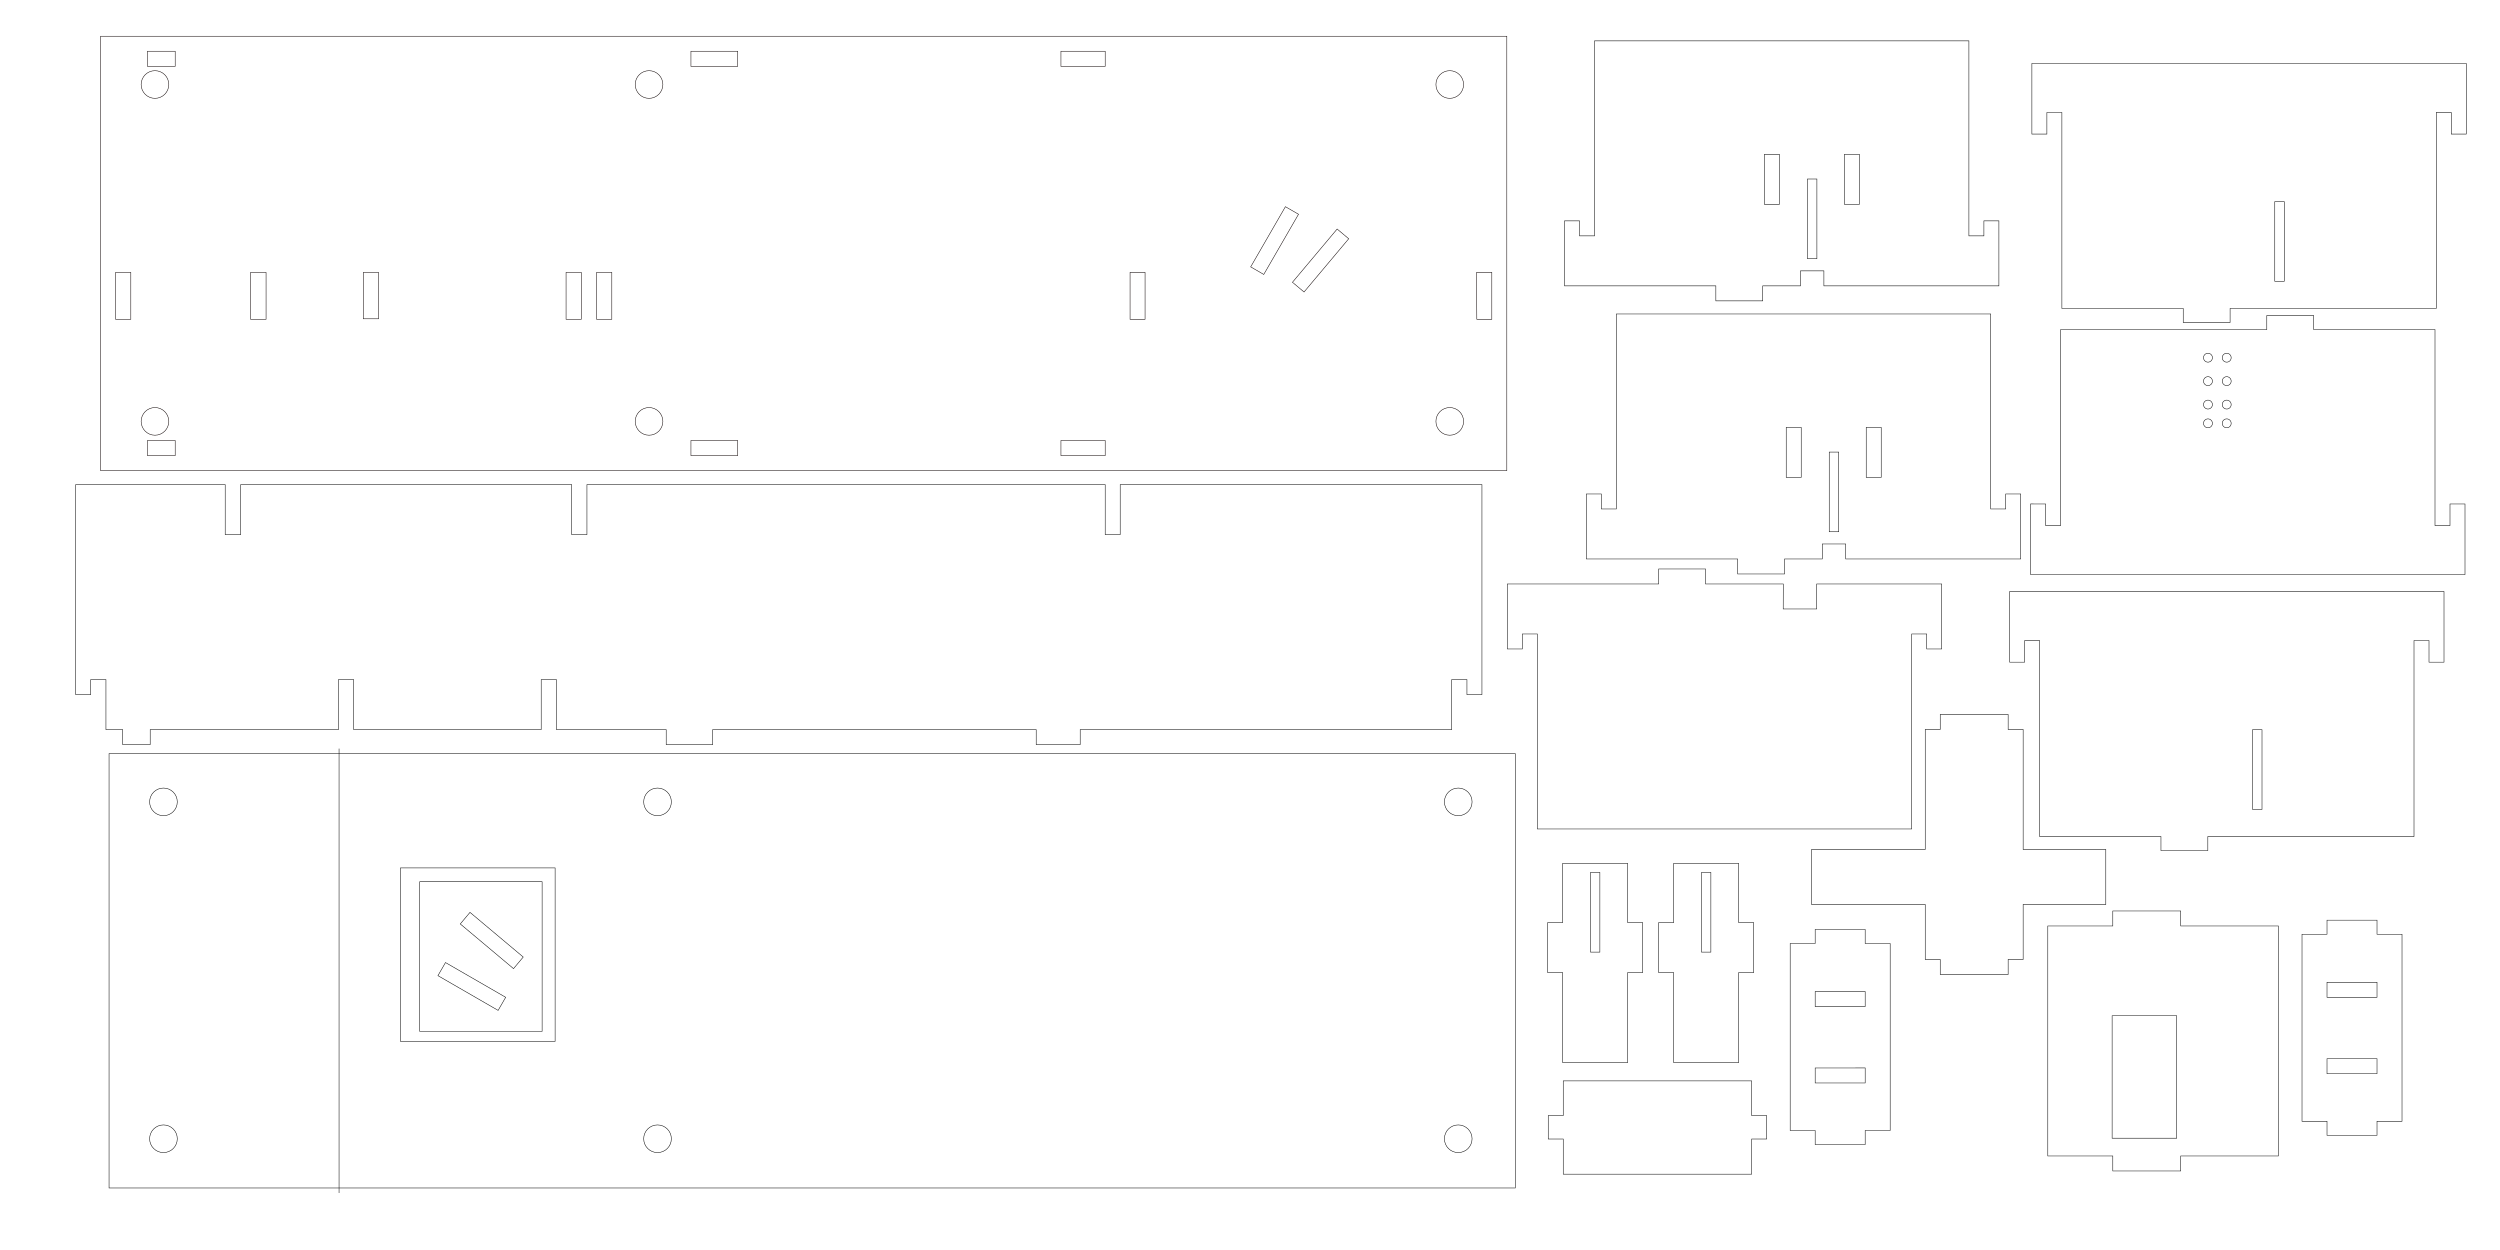
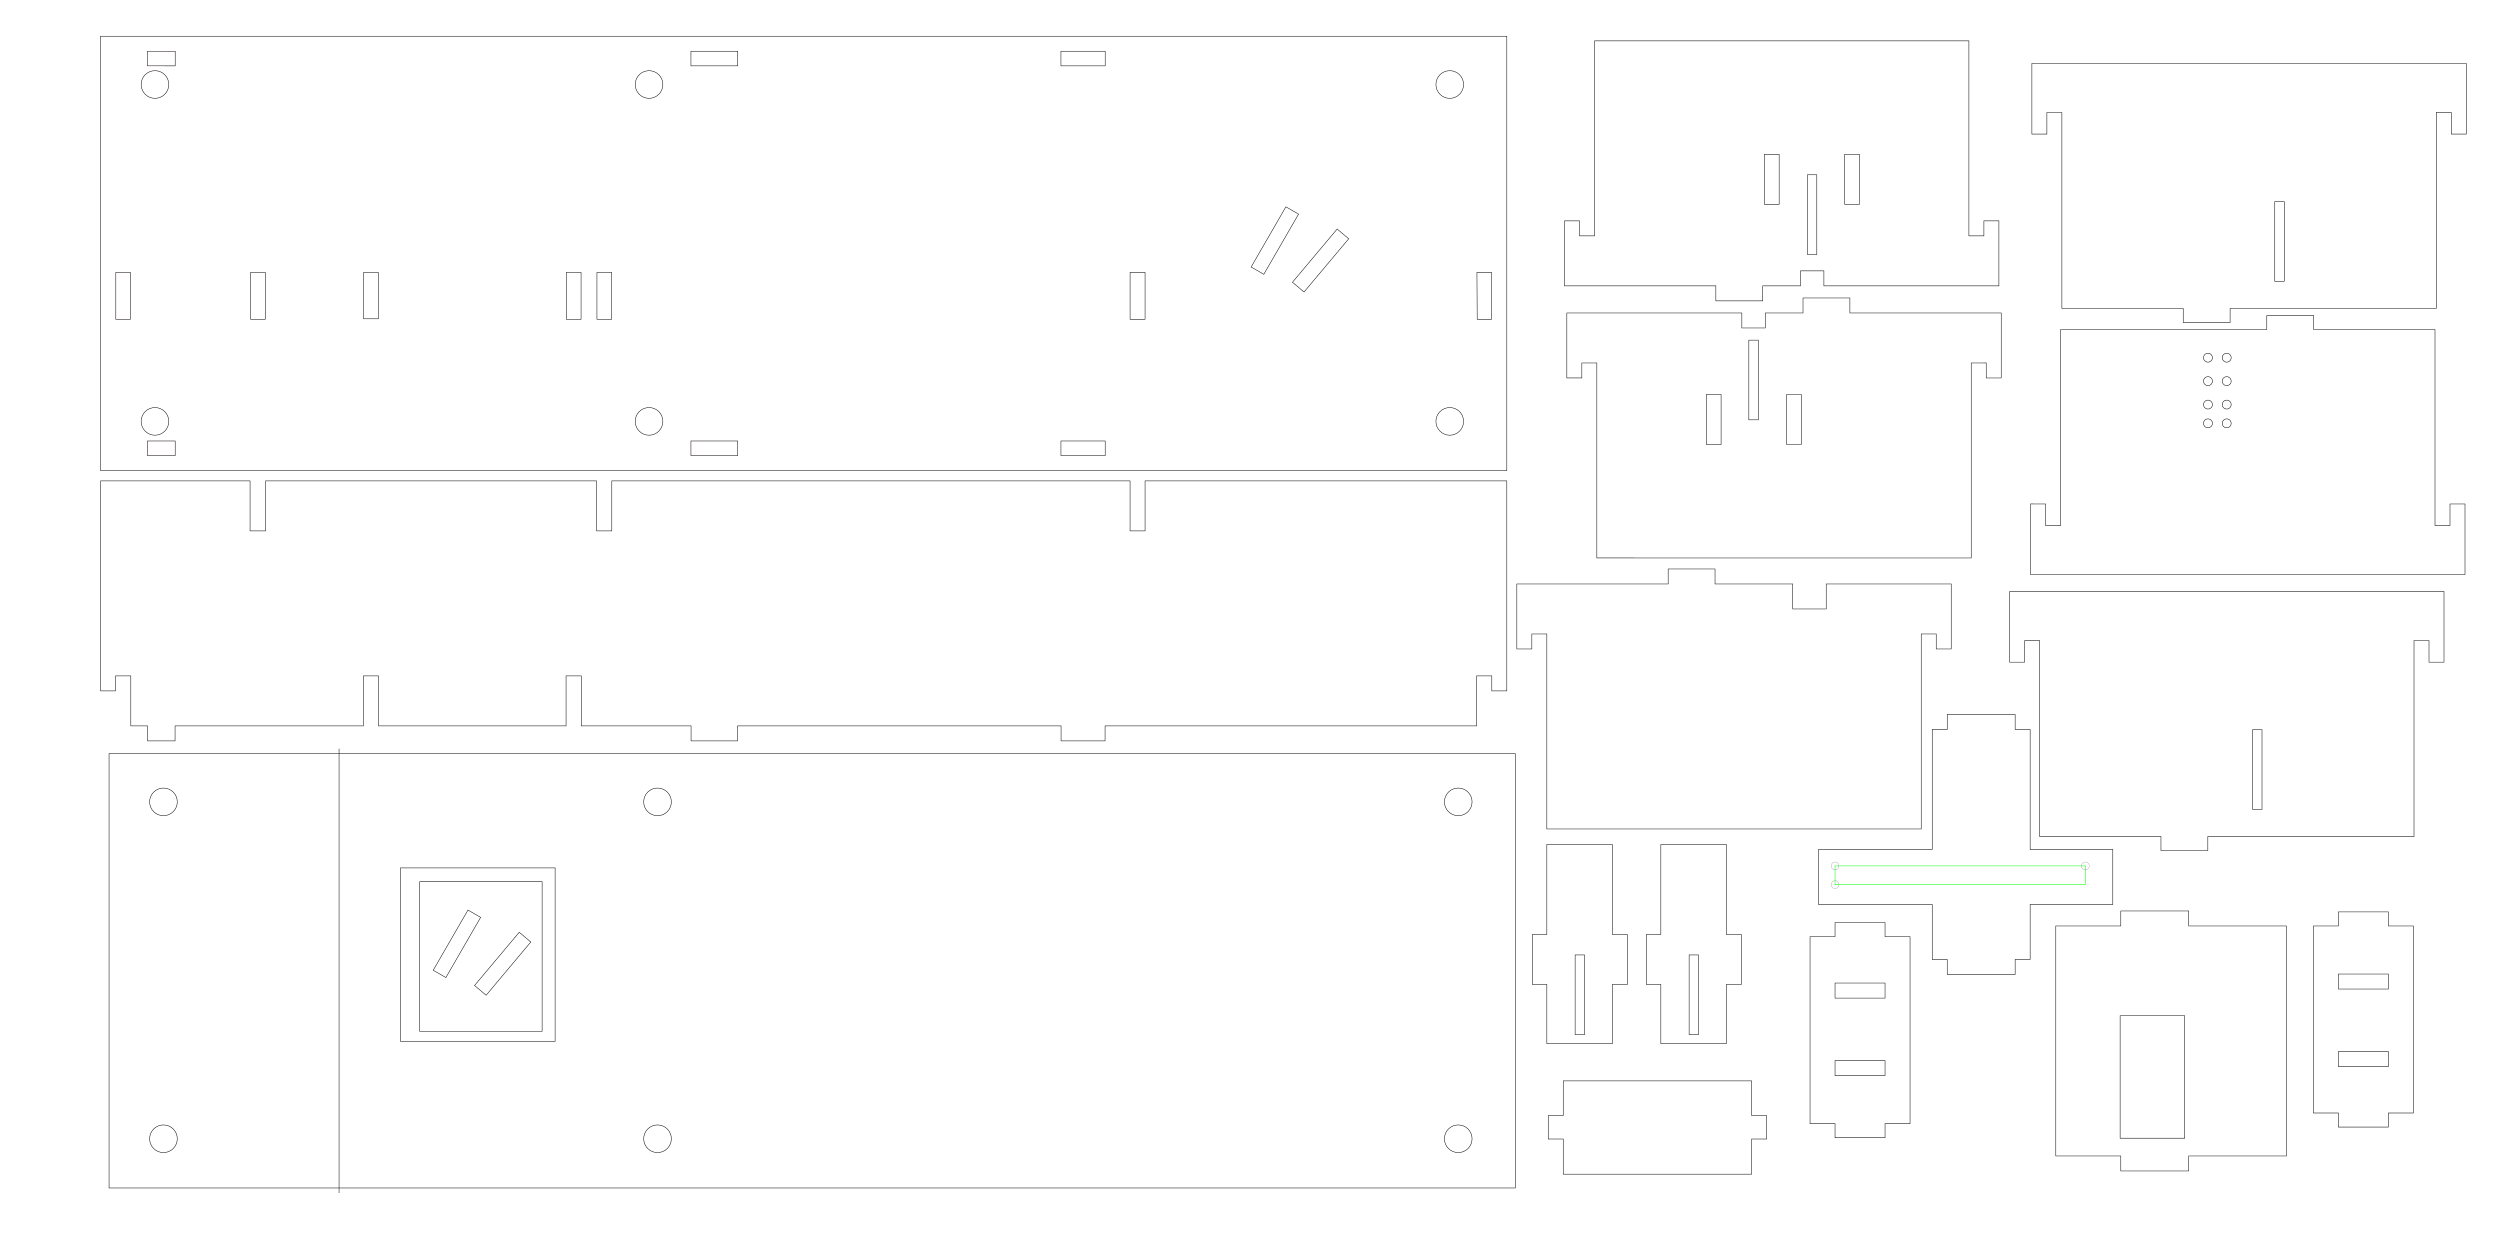
<svg xmlns="http://www.w3.org/2000/svg" width="500mm" height="250mm" viewBox="0 0 500 250" version="1.1" id="svg8">
  <defs id="defs2" />
  <g id="layer1" transform="translate(0,-47)">
-     <path id="polygon14-2-7-8-2" d="m 296.388,143.921 -5e-5,42 h -3 V 182.921 h -3.05 v 10 h -74.3 l 9e-5,3 h -8.8 l -1.1e-4,-3 -64.7,10e-6 1e-5,3 h -9.3 l 3e-5,-3 -21.95,-2.6e-4 -2e-5,-10 h -3.05 l 2e-5,10 h -37.5 v -10 H 67.688 v 10 l -37.65,2.1e-4 v 3 h -5.5 v -3 l -3.35,3e-5 -10e-6,-10 h -3.05 l 1e-5,3 -3,2e-5 v -42 l 29.9,-3e-5 V 153.921 h 3.1 v -10 h 66.2 l -3e-5,10 3.05,6e-5 V 143.921 h 103.65 l 2e-5,10 h 3 V 143.921 Z" style="fill:none;stroke:#000000;stroke-width:0.1;stroke-miterlimit:4;stroke-dasharray:none;stroke-opacity:1" />
+     <path id="polygon14-2-7-8-2" d="m 301.363,143.18 -5e-5,42 h -3 V 182.18 h -3.05 v 10 h -74.3 l 9e-5,3 h -8.8 l -1.1e-4,-3 -64.7,1e-5 1e-5,3 h -9.3 l 3e-5,-3 -21.95,-2.6e-4 -2e-5,-10 h -3.05 l 2e-5,10 H 75.713 v -10 h -3.05 v 10 l -37.65,2.1e-4 V 195.18 h -5.5 v -3 l -3.35,3e-5 -10e-6,-10 h -3.05 l 10e-6,3 -3,2e-5 v -42 l 29.9,-3e-5 V 153.18 h 3.1 v -10 h 66.2 l -3e-5,10 3.05,6e-5 V 143.18 h 103.65 l 2e-5,10 h 3 V 143.18 Z" style="fill:none;stroke:#000000;stroke-width:0.1;stroke-miterlimit:4;stroke-dasharray:none;stroke-opacity:1" />
    <g id="g429-3" transform="translate(21.91101,-12.305)" style="stroke:#000000;stroke-width:0.1;stroke-miterlimit:4;stroke-dasharray:none;stroke-opacity:1">
      <g id="g88-6" transform="rotate(-30,241.3079,252.9005)" style="stroke:#000000;stroke-width:0.1;stroke-miterlimit:4;stroke-dasharray:none;stroke-opacity:1" />
      <path id="path3078-2-3-6" d="M 45.9,209.025 V 297.9 m -46,-1 5e-6,-86.875 H 281.15 V 296.9 Z" style="fill:none;stroke:#000000;stroke-width:0.1;stroke-miterlimit:4;stroke-dasharray:none;stroke-opacity:1" />
      <circle id="path3437-9-9-0" style="fill:none;stroke:#000000;stroke-width:0.1;stroke-linecap:square;stroke-linejoin:miter;stroke-miterlimit:4;stroke-dasharray:none;stroke-dashoffset:0;stroke-opacity:1" cx="10.781" cy="219.681" r="2.766" />
      <circle r="2.766" id="path3437-2-3-2-6" style="fill:none;stroke:#000000;stroke-width:0.1;stroke-linecap:square;stroke-linejoin:miter;stroke-miterlimit:4;stroke-dasharray:none;stroke-dashoffset:0;stroke-opacity:1" cx="10.781" cy="287.057" />
      <circle id="path3437-1-4-0-2" style="fill:none;stroke:#000000;stroke-width:0.1;stroke-linecap:square;stroke-linejoin:miter;stroke-miterlimit:4;stroke-dasharray:none;stroke-dashoffset:0;stroke-opacity:1" cx="109.594" cy="219.681" r="2.766" />
      <circle r="2.766" id="path3437-5-7-2-6" style="fill:none;stroke:#000000;stroke-width:0.1;stroke-linecap:square;stroke-linejoin:miter;stroke-miterlimit:4;stroke-dasharray:none;stroke-dashoffset:0;stroke-opacity:1" cx="109.594" cy="287.057" />
      <circle id="path3437-1-4-7-2-1" style="fill:none;stroke:#000000;stroke-width:0.1;stroke-linecap:square;stroke-linejoin:miter;stroke-miterlimit:4;stroke-dasharray:none;stroke-dashoffset:0;stroke-opacity:1" cx="269.738" cy="219.681" r="2.766" />
      <circle r="2.766" id="path3437-5-7-5-8-8" style="fill:none;stroke:#000000;stroke-width:0.1;stroke-linecap:square;stroke-linejoin:miter;stroke-miterlimit:4;stroke-dasharray:none;stroke-dashoffset:0;stroke-opacity:1" cx="269.738" cy="287.057" />
      <path id="path3902-0-4-0-8-6-2-9" style="fill:none;stroke:#000000;stroke-width:0.1;stroke-miterlimit:4;stroke-dasharray:none;stroke-opacity:1" d="M 89.112,232.888 H 58.175 v 34.688 h 30.937 z" />
    </g>
    <g id="g775" transform="rotate(-180,417.9974,151.6585)" style="stroke:#000000;stroke-width:0.1;stroke-miterlimit:4;stroke-dasharray:none;stroke-opacity:1">
      <g id="g3562-7" transform="matrix(0.2645833,0,0,0.2645833,264.1978,-31.73929)" style="stroke:#000000;stroke-width:0.378;stroke-miterlimit:4;stroke-dasharray:none;stroke-opacity:1">
        <g id="g3376-4" style="stroke:#000000;stroke-width:0.378;stroke-miterlimit:4;stroke-dasharray:none;stroke-opacity:1">
          <path id="rect3071-5-3-6-5" d="m 320.493,839.585 h 91.713 l -10e-4,10.63 h 35.434 v -10.63 h 155.846 l 6.9e-4,-148.113 h 11.339 l -9.9e-4,16.305 11.339,5.8e-4 v -53.387 l -328.346,-0.005 v 53.389 h 11.339 l 1e-4,-16.302 11.338,-10e-4 z" style="fill:none;stroke:#000000;stroke-width:0.378;stroke-linecap:square;stroke-linejoin:miter;stroke-miterlimit:4;stroke-dasharray:none;stroke-opacity:1" />
        </g>
        <g id="g3482-2" transform="translate(44.29134,88.40551)" style="stroke:#000000;stroke-width:0.378;stroke-miterlimit:4;stroke-dasharray:none;stroke-opacity:1">
          <ellipse id="path3437-1-4-3-5" style="fill:none;stroke:#000000;stroke-width:0.378;stroke-linecap:square;stroke-linejoin:miter;stroke-miterlimit:4;stroke-dasharray:none;stroke-dashoffset:0;stroke-opacity:1" cx="433.643" cy="694.487" rx="3.366" ry="3.366" />
          <ellipse id="path3437-1-4-3-6-4" style="fill:none;stroke:#000000;stroke-width:0.378;stroke-linecap:square;stroke-linejoin:miter;stroke-miterlimit:4;stroke-dasharray:none;stroke-dashoffset:0;stroke-opacity:1" cx="447.816" cy="694.487" rx="3.366" ry="3.366" />
        </g>
        <g id="g3482-6-7" transform="translate(44.29134,106.1221)" style="stroke:#000000;stroke-width:0.378;stroke-miterlimit:4;stroke-dasharray:none;stroke-opacity:1">
          <ellipse id="path3437-1-4-3-1-4" style="fill:none;stroke:#000000;stroke-width:0.378;stroke-linecap:square;stroke-linejoin:miter;stroke-miterlimit:4;stroke-dasharray:none;stroke-dashoffset:0;stroke-opacity:1" cx="433.643" cy="694.487" rx="3.366" ry="3.366" />
          <ellipse id="path3437-1-4-3-6-5-4" style="fill:none;stroke:#000000;stroke-width:0.378;stroke-linecap:square;stroke-linejoin:miter;stroke-miterlimit:4;stroke-dasharray:none;stroke-dashoffset:0;stroke-opacity:1" cx="447.816" cy="694.487" rx="3.366" ry="3.366" />
        </g>
        <g id="g3482-5-3" transform="translate(44.29134,123.8386)" style="stroke:#000000;stroke-width:0.378;stroke-miterlimit:4;stroke-dasharray:none;stroke-opacity:1">
          <ellipse id="path3437-1-4-3-4-0" style="fill:none;stroke:#000000;stroke-width:0.378;stroke-linecap:square;stroke-linejoin:miter;stroke-miterlimit:4;stroke-dasharray:none;stroke-dashoffset:0;stroke-opacity:1" cx="433.643" cy="694.487" rx="3.366" ry="3.366" />
          <ellipse id="path3437-1-4-3-6-7-7" style="fill:none;stroke:#000000;stroke-width:0.378;stroke-linecap:square;stroke-linejoin:miter;stroke-miterlimit:4;stroke-dasharray:none;stroke-dashoffset:0;stroke-opacity:1" cx="447.816" cy="694.487" rx="3.366" ry="3.366" />
        </g>
        <g id="g3482-65-8" transform="translate(44.29134,74.23228)" style="stroke:#000000;stroke-width:0.378;stroke-miterlimit:4;stroke-dasharray:none;stroke-opacity:1">
          <ellipse id="path3437-1-4-3-69-6" style="fill:none;stroke:#000000;stroke-width:0.378;stroke-linecap:square;stroke-linejoin:miter;stroke-miterlimit:4;stroke-dasharray:none;stroke-dashoffset:0;stroke-opacity:1" cx="433.643" cy="694.487" rx="3.366" ry="3.366" />
          <ellipse id="path3437-1-4-3-6-3-8" style="fill:none;stroke:#000000;stroke-width:0.378;stroke-linecap:square;stroke-linejoin:miter;stroke-miterlimit:4;stroke-dasharray:none;stroke-dashoffset:0;stroke-opacity:1" cx="447.816" cy="694.487" rx="3.366" ry="3.366" />
        </g>
      </g>
    </g>
-     <g transform="matrix(0.2645833,0,0,-0.2645833,232.6703,385.7443)" id="g3376-1-3-7-3" style="stroke:#000000;stroke-width:0.378;stroke-miterlimit:4;stroke-dasharray:none;stroke-opacity:1">
+     <g transform="matrix(0.2645833,0,0,-0.2645833,234.5703,385.7443)" id="g3376-1-3-7-3" style="stroke:#000000;stroke-width:0.378;stroke-miterlimit:4;stroke-dasharray:none;stroke-opacity:1">
      <path id="rect3071-5-3-6-2-6-0-6" d="m 282.7,653.678 -1e-4,147.403 -11.338,0.002 -10e-5,-11.341 H 260.023 V 838.877 h 114.387 l -10e-4,11.339 h 35.434 V 838.877 h 58.757 l -0.057,-18.896 h 25.333 V 838.877 h 94.492 l 0.002,-49.132 -11.339,-5.8e-4 9.9e-4,11.338 H 565.692 V 653.682 Z" style="fill:none;stroke:#000000;stroke-width:0.378;stroke-linecap:square;stroke-linejoin:miter;stroke-miterlimit:4;stroke-dasharray:none;stroke-opacity:1" />
    </g>
    <g id="g993" transform="matrix(-1,0,0,1,790.0721,1.599992)">
      <g style="stroke:#000000;stroke-width:0.1;stroke-miterlimit:4;stroke-dasharray:none;stroke-opacity:1" id="g942-0" transform="rotate(-90,400.4499,220.5069)">
        <g transform="matrix(0,0.2645833,-0.2645833,0,605.8053,122.7459)" id="g3376-1-3-3-5-9" style="stroke:#000000;stroke-width:0.378;stroke-miterlimit:4;stroke-dasharray:none;stroke-opacity:1">
-           <path id="rect3071-5-3-6-2-6-6-6-3" d="m 250.289,756.437 -1e-5,41.575 62.483,-4e-5 v 41.575 h 11.338 l -4.6e-4,11.339 h 51.342 l 2.3e-4,-11.339 h 11.338 v -41.575 l 85.924,1.3e-4 3.2e-4,-41.575 -85.924,1.8e-4 v -90.709 h -11.338 v -11.338 l -51.341,-5.7e-4 v 11.339 h -11.339 v 90.709 z" style="fill:none;stroke:#000000;stroke-width:0.378;stroke-linecap:square;stroke-linejoin:miter;stroke-miterlimit:4;stroke-dasharray:none;stroke-opacity:1" />
+           <path id="rect3071-5-3-6-2-6-6-6-3" d="m 244.998,756.437 -3.3e-4,41.575 62.483,-4e-5 v 41.575 h 11.338 l -4.6e-4,11.339 h 51.342 l 2.3e-4,-11.339 h 11.338 v -41.575 l 85.924,1.3e-4 3.2e-4,-41.575 -85.924,1.8e-4 V 665.728 H 370.16 v -11.338 l -51.341,-5.7e-4 v 11.339 h -11.339 v 90.709 z" style="fill:none;stroke:#000000;stroke-width:0.378;stroke-linecap:square;stroke-linejoin:miter;stroke-miterlimit:4;stroke-dasharray:none;stroke-opacity:1" />
        </g>
      </g>
    </g>
    <g id="g972" transform="translate(-8.285355,-40.62497)" style="stroke:#000000;stroke-width:0.1;stroke-miterlimit:4;stroke-dasharray:none;stroke-opacity:1">
      <path style="fill:none;stroke:#000000;stroke-width:0.1;stroke-linecap:square;stroke-linejoin:miter;stroke-miterlimit:4;stroke-dasharray:none;stroke-opacity:1" d="m 420.663,149.309 h 24.266 l -2.6e-4,2.812 h 9.375 v -2.812 h 41.234 l 1.9e-4,-39.188 h 3 l -2.6e-4,4.314 3,1.5e-4 v -14.125 l -86.875,-0.001 v 14.126 h 3 l 2e-5,-4.313 3,-2.6e-4 z" id="rect3071-5-3-6-5-7" />
      <path style="fill:none;stroke:#000000;stroke-width:0.1;stroke-linecap:square;stroke-linejoin:miter;stroke-miterlimit:4;stroke-dasharray:none;stroke-opacity:1" d="m 463.241,127.946 h 1.897 v 15.938 h -1.897 z" id="rect3863-62-5-2-9-7-93-2-5-5" />
    </g>
    <g transform="matrix(0.2645833,0,0,0.2645833,244.1079,-117.777)" id="g3376-1-3-7-6-1" style="fill:none;stroke:#000000;stroke-width:0.378;stroke-miterlimit:4;stroke-dasharray:none;stroke-opacity:1">
      <path id="rect3071-5-3-6-2-6-0-3-5" d="m 282.7,653.678 -1e-4,147.403 -11.338,0.002 -10e-5,-11.341 H 260.023 V 838.877 h 114.387 l -10e-4,11.339 h 35.434 V 838.877 h 28.521 v -11.339 h 17.718 V 838.877 H 588.367 l 0.002,-49.132 -11.339,-5.8e-4 9.9e-4,11.338 H 565.692 V 653.682 Z" style="fill:none;stroke:#000000;stroke-width:0.378;stroke-linecap:square;stroke-linejoin:miter;stroke-miterlimit:4;stroke-dasharray:none;stroke-opacity:1" />
-       <path id="rect3863-62-5-2-9-7-93-2-5" d="m 443.623,758.089 h 7.169 v 60.236 h -7.169 z" style="fill:none;stroke:#000000;stroke-width:0.378;stroke-linecap:square;stroke-linejoin:miter;stroke-miterlimit:4;stroke-dasharray:none;stroke-opacity:1" />
-       <path style="fill:none;stroke:#000000;stroke-width:0.378;stroke-linecap:square;stroke-linejoin:miter;stroke-miterlimit:4;stroke-dasharray:none;stroke-opacity:1" d="m 411.106,739.432 h 11.339 v 37.795 l -11.339,0.002 z" id="rect3863-6-9-6-9-31-5-6-0-4" />
-       <path style="fill:none;stroke:#000000;stroke-width:0.378;stroke-linecap:square;stroke-linejoin:miter;stroke-miterlimit:4;stroke-dasharray:none;stroke-opacity:1" d="m 471.579,739.431 h 11.339 v 37.797 h -11.339 z" id="rect3863-6-7-1-2-1-9-3-0-6-7" />
+       <path style="fill:none;stroke:#000000;stroke-width:0.378;stroke-linecap:square;stroke-linejoin:miter;stroke-miterlimit:4;stroke-dasharray:none;stroke-opacity:1" d="m 411.106,739.432 h 11.15 v 37.795 l -11.15,0.002 z" id="rect3863-6-9-6-9-31-5-6-0-4" />
+       <path style="fill:none;stroke:#000000;stroke-width:0.378;stroke-linecap:square;stroke-linejoin:miter;stroke-miterlimit:4;stroke-dasharray:none;stroke-opacity:1" d="m 471.769,739.431 h 11.149 v 37.797 H 471.769 Z" id="rect3863-6-7-1-2-1-9-3-0-6-7" />
    </g>
    <g id="g3973-6-4" transform="matrix(0.2645833,0,0,0.2645833,197.1763,-29.55581)" style="fill:none;fill-opacity:1;stroke:#000000;stroke-width:0.378;stroke-miterlimit:4;stroke-dasharray:none;stroke-opacity:1">
      <path style="fill:none;fill-opacity:1;stroke:#000000;stroke-width:0.378;stroke-linecap:square;stroke-linejoin:miter;stroke-miterlimit:4;stroke-dasharray:none;stroke-opacity:1" d="m 436.424,1132.615 1e-5,-26.221 H 578.865 l -10e-4,26.221 h 11.339 v 17.716 h -11.337 v 26.575 H 436.424 l 6.2e-4,-26.574 h -11.339 v -17.718 z" id="rect3863-6-7-3-2-9" />
    </g>
-     <g id="g3973-6-8-6" transform="matrix(0,0.2645833,0.2645833,0,137.1946,151.3247)" style="fill:none;fill-opacity:1;stroke:#000000;stroke-width:0.378;stroke-miterlimit:4;stroke-dasharray:none;stroke-opacity:1">
+     <g id="g3973-6-8-6" transform="matrix(0,-0.2645833,-0.2645833,0,602.8487,356.1033)" style="fill:none;fill-opacity:1;stroke:#000000;stroke-width:0.378;stroke-miterlimit:4;stroke-dasharray:none;stroke-opacity:1">
      <path style="fill:none;fill-opacity:1;stroke:#000000;stroke-width:0.378;stroke-linecap:square;stroke-linejoin:miter;stroke-miterlimit:4;stroke-dasharray:none;stroke-opacity:1" d="m 318.886,891.365 10e-6,18.898 141.378,-10e-6 v -18.898 h 10.63 V 853.569 H 460.264 V 834.672 H 318.886 V 853.569 H 308.256 v 37.795 z" id="rect3863-6-7-3-2-4-9" />
      <path style="fill:none;fill-opacity:1;stroke:#000000;stroke-width:0.378;stroke-linecap:square;stroke-linejoin:miter;stroke-miterlimit:4;stroke-dasharray:none;stroke-opacity:1" d="m 355.218,891.365 h 11.339 V 853.568 l -11.339,0.002 z" id="rect3863-6-7-6-6-3-3" />
-       <path style="fill:none;fill-opacity:1;stroke:#000000;stroke-width:0.378;stroke-linecap:square;stroke-linejoin:miter;stroke-miterlimit:4;stroke-dasharray:none;stroke-opacity:1" d="M 412.972,891.365 H 424.312 V 853.568 h -11.339 z" id="rect3863-6-7-0-1-1-7" />
+       <path style="fill:none;fill-opacity:1;stroke:#000000;stroke-width:0.378;stroke-linecap:square;stroke-linejoin:miter;stroke-miterlimit:4;stroke-dasharray:none;stroke-opacity:1" d="m 413.799,891.365 h 11.396 V 853.568 H 413.799 Z" id="rect3863-6-7-0-1-1-7" />
    </g>
-     <g transform="matrix(-0.2645833,0,0,-0.2645833,383.6399,433.3121)" id="g3310-3-4" style="fill:none;fill-opacity:1;stroke:#000000;stroke-width:0.378;stroke-miterlimit:4;stroke-dasharray:none;stroke-opacity:1">
-       <path id="rect3863-6-7-3-0-6-7-5" d="m 31.829,-7.682 5e-6,-68.031 49.134,1e-5 1e-5,68.031 H 92.301 V 30.114 H 80.963 V 74.873 H 31.829 V 30.114 H 20.49 V -7.682 Z" style="fill:none;fill-opacity:1;stroke:#000000;stroke-width:0.378;stroke-linecap:square;stroke-linejoin:miter;stroke-miterlimit:4;stroke-dasharray:none;stroke-opacity:1" transform="translate(187.7953,732.5833)" />
-       <path id="rect3863-62-5-2-5-2" d="m 240.627,740.372 h 7.087 v 60.236 h -7.087 z" style="fill:none;fill-opacity:1;stroke:#000000;stroke-width:0.378;stroke-linecap:square;stroke-linejoin:miter;stroke-miterlimit:4;stroke-dasharray:none;stroke-opacity:1" />
-     </g>
-     <g transform="matrix(-0.2645833,0,0,-0.2645833,405.8403,433.3121)" id="g3310-3-4-3" style="fill:none;fill-opacity:1;stroke:#000000;stroke-width:0.378;stroke-miterlimit:4;stroke-dasharray:none;stroke-opacity:1">
-       <path id="rect3863-6-7-3-0-6-7-5-6" d="m 31.829,-7.682 5e-6,-68.031 49.134,1e-5 1e-5,68.031 H 92.301 V 30.114 H 80.963 V 74.873 H 31.829 V 30.114 H 20.49 V -7.682 Z" style="fill:none;fill-opacity:1;stroke:#000000;stroke-width:0.378;stroke-linecap:square;stroke-linejoin:miter;stroke-miterlimit:4;stroke-dasharray:none;stroke-opacity:1" transform="translate(187.7953,732.5833)" />
-       <path id="rect3863-62-5-2-5-2-7" d="m 240.627,740.372 h 7.087 v 60.236 h -7.087 z" style="fill:none;fill-opacity:1;stroke:#000000;stroke-width:0.378;stroke-linecap:square;stroke-linejoin:miter;stroke-miterlimit:4;stroke-dasharray:none;stroke-opacity:1" />
-     </g>
-     <g id="g3973-6-8-6-5" transform="matrix(0,0.2645833,0.2645833,0,239.5629,149.4716)" style="fill:none;fill-opacity:1;stroke:#000000;stroke-width:0.378;stroke-miterlimit:4;stroke-dasharray:none;stroke-opacity:1">
-       <path style="fill:none;fill-opacity:1;stroke:#000000;stroke-width:0.378;stroke-linecap:square;stroke-linejoin:miter;stroke-miterlimit:4;stroke-dasharray:none;stroke-opacity:1" d="m 318.886,891.365 10e-6,18.898 141.378,-10e-6 v -18.898 h 10.63 V 853.569 H 460.264 V 834.672 H 318.886 V 853.569 H 308.256 v 37.795 z" id="rect3863-6-7-3-2-4-9-3" />
-       <path style="fill:none;fill-opacity:1;stroke:#000000;stroke-width:0.378;stroke-linecap:square;stroke-linejoin:miter;stroke-miterlimit:4;stroke-dasharray:none;stroke-opacity:1" d="m 355.218,891.365 h 11.339 V 853.568 l -11.339,0.002 z" id="rect3863-6-7-6-6-3-3-5" />
-       <path style="fill:none;fill-opacity:1;stroke:#000000;stroke-width:0.378;stroke-linecap:square;stroke-linejoin:miter;stroke-miterlimit:4;stroke-dasharray:none;stroke-opacity:1" d="M 412.972,891.365 H 424.312 V 853.568 h -11.339 z" id="rect3863-6-7-0-1-1-7-6" />
-     </g>
-     <g transform="matrix(0.2645833,0,0,0.2645833,248.4703,-63.16187)" id="g3376-1-3-7-6-1-2" style="fill:none;stroke:#000000;stroke-width:0.378;stroke-miterlimit:4;stroke-dasharray:none;stroke-opacity:1">
-       <path id="rect3071-5-3-6-2-6-0-3-5-9" d="m 282.7,653.678 -1e-4,147.403 -11.338,0.002 -10e-5,-11.341 H 260.023 V 838.877 h 114.387 l -10e-4,11.339 h 35.434 V 838.877 h 28.521 v -11.339 h 17.718 V 838.877 H 588.367 l 0.002,-49.132 -11.339,-5.8e-4 9.9e-4,11.338 H 565.692 V 653.682 Z" style="fill:none;stroke:#000000;stroke-width:0.378;stroke-linecap:square;stroke-linejoin:miter;stroke-miterlimit:4;stroke-dasharray:none;stroke-opacity:1" />
-       <path id="rect3863-62-5-2-9-7-93-2-5-1" d="m 443.623,758.089 h 7.169 v 60.236 h -7.169 z" style="fill:none;stroke:#000000;stroke-width:0.378;stroke-linecap:square;stroke-linejoin:miter;stroke-miterlimit:4;stroke-dasharray:none;stroke-opacity:1" />
-       <path style="fill:none;stroke:#000000;stroke-width:0.378;stroke-linecap:square;stroke-linejoin:miter;stroke-miterlimit:4;stroke-dasharray:none;stroke-opacity:1" d="m 411.106,739.432 h 11.339 v 37.795 l -11.339,0.002 z" id="rect3863-6-9-6-9-31-5-6-0-4-2" />
-       <path style="fill:none;stroke:#000000;stroke-width:0.378;stroke-linecap:square;stroke-linejoin:miter;stroke-miterlimit:4;stroke-dasharray:none;stroke-opacity:1" d="m 471.579,739.431 h 11.339 v 37.797 h -11.339 z" id="rect3863-6-7-1-2-1-9-3-0-6-7-7" />
+     <g transform="matrix(0.2645833,0,0,0.2645833,297.8211,-113.9327)" id="g3310-3-4-3" style="fill:none;fill-opacity:1;stroke:#000000;stroke-width:0.378;stroke-miterlimit:4;stroke-dasharray:none;stroke-opacity:1">
+       <g id="g3893">
+         <path style="fill:none;fill-opacity:1;stroke:#000000;stroke-width:0.378;stroke-linecap:square;stroke-linejoin:miter;stroke-miterlimit:4;stroke-dasharray:none;stroke-opacity:1" d="m 240.627,740.372 h 7.087 v 60.236 h -7.087 z" id="rect3863-62-5-2-5-2-7" />
+       </g>
    </g>
    <g id="g972-9" transform="translate(-12.73716,64.99556)" style="stroke:#000000;stroke-width:0.1;stroke-miterlimit:4;stroke-dasharray:none;stroke-opacity:1">
      <path style="fill:none;stroke:#000000;stroke-width:0.1;stroke-linecap:square;stroke-linejoin:miter;stroke-miterlimit:4;stroke-dasharray:none;stroke-opacity:1" d="m 420.663,149.309 h 24.266 l -2.6e-4,2.812 h 9.375 v -2.812 h 41.234 l 1.9e-4,-39.188 h 3 l -2.6e-4,4.314 3,1.5e-4 v -14.125 l -86.875,-0.001 v 14.126 h 3 l 2e-5,-4.313 3,-2.6e-4 z" id="rect3071-5-3-6-5-7-3" />
      <path style="fill:none;stroke:#000000;stroke-width:0.1;stroke-linecap:square;stroke-linejoin:miter;stroke-miterlimit:4;stroke-dasharray:none;stroke-opacity:1" d="m 463.241,127.946 h 1.897 v 15.938 h -1.897 z" id="rect3863-62-5-2-9-7-93-2-5-5-6" />
    </g>
    <g transform="translate(11.46405,-112.2461)" id="g1120" style="stroke:#0a0000;stroke-opacity:1">
      <g id="g88" transform="rotate(-30,164.449,214.8083)" style="stroke:#0a0000;stroke-width:0.1;stroke-miterlimit:4;stroke-dasharray:none;stroke-opacity:1" />
-       <path d="m 64.249,213.726 h -3.05 l -4.8e-5,9.281 h 3.05 z" style="fill:none;stroke:#0a0000;stroke-width:0.1;stroke-miterlimit:4;stroke-dasharray:none;stroke-opacity:1" id="path3902-0-4-9-9" />
-       <path id="path3068-5-6" d="m 209.574,250.367 v -3.025 h -8.85 v 3.025 z" style="fill:none;stroke:#0a0000;stroke-width:0.1;stroke-miterlimit:4;stroke-dasharray:none;stroke-opacity:1" />
-       <path id="path3066-9-0" d="m 136.074,247.342 v 3.025 h -9.35 v -3.025 z" style="fill:none;stroke:#0a0000;stroke-width:0.1;stroke-miterlimit:4;stroke-dasharray:none;stroke-opacity:1" />
-       <path id="path3064-2-6" d="m 23.574,250.367 v -3.025 h -5.55 v 3.025 z" style="fill:none;stroke:#0a0000;stroke-width:0.1;stroke-miterlimit:4;stroke-dasharray:none;stroke-opacity:1" />
-       <path id="path3062-2-2" d="m 18.024,169.492 v 3.025 l 5.55,5.3e-4 v -3.025 z" style="fill:none;stroke:#0a0000;stroke-width:0.1;stroke-miterlimit:4;stroke-dasharray:none;stroke-opacity:1" />
-       <path id="path3060-8-6" d="m 126.724,172.518 v -3.025 h 9.35 v 3.025 z" style="fill:none;stroke:#0a0000;stroke-width:0.1;stroke-miterlimit:4;stroke-dasharray:none;stroke-opacity:1" />
-       <path id="polygon22-5-9-1" d="m 200.724,169.493 v 3.025 h 8.85 v -3.025 z" style="fill:none;stroke:#0a0000;stroke-width:0.1;stroke-miterlimit:4;stroke-dasharray:none;stroke-opacity:1" />
-       <path id="path3902-0-4-0-8-3" style="fill:none;stroke:#0a0000;stroke-width:0.1;stroke-miterlimit:4;stroke-dasharray:none;stroke-opacity:1" d="m 104.799,213.727 h -3.05 v 9.375 h 3.05 z" />
-       <path id="path3902-0-4-6-4-7" style="fill:none;stroke:#0a0000;stroke-width:0.1;stroke-miterlimit:4;stroke-dasharray:none;stroke-opacity:1" d="m 110.899,213.727 -3.05,5.7e-4 v 9.375 l 3.05,-4e-5 z" />
-       <path d="m 14.699,213.727 h -3.05 v 9.375 h 3.05 z" style="fill:none;stroke:#0a0000;stroke-width:0.1;stroke-miterlimit:4;stroke-dasharray:none;stroke-opacity:1" id="path3902-0-4-9-3-9" />
-       <path d="m 41.749,213.726 h -3.1 v 9.375 h 3.1 z" style="fill:none;stroke:#0a0000;stroke-width:0.1;stroke-miterlimit:4;stroke-dasharray:none;stroke-opacity:1" id="path3902-0-4-9-36-2" />
+       <path d="m 64.199,213.726 h -2.95 l -4.8e-5,9.281 h 2.95 z" style="fill:none;stroke:#0a0000;stroke-width:0.1;stroke-miterlimit:4;stroke-dasharray:none;stroke-opacity:1" id="path3902-0-4-9-9" />
+       <path id="path3068-5-6" d="m 209.574,250.367 v -2.925 h -8.85 v 2.925 z" style="fill:none;stroke:#0a0000;stroke-width:0.1;stroke-miterlimit:4;stroke-dasharray:none;stroke-opacity:1" />
+       <path id="path3066-9-0" d="m 136.074,247.442 v 2.925 h -9.35 v -2.925 z" style="fill:none;stroke:#0a0000;stroke-width:0.1;stroke-miterlimit:4;stroke-dasharray:none;stroke-opacity:1" />
+       <path id="path3064-2-6" d="m 23.574,250.367 v -2.925 h -5.55 v 2.925 z" style="fill:none;stroke:#0a0000;stroke-width:0.1;stroke-miterlimit:4;stroke-dasharray:none;stroke-opacity:1" />
+       <path id="path3062-2-2" d="m 18.024,169.492 v 2.924 l 5.55,5.3e-4 v -2.925 z" style="fill:none;stroke:#0a0000;stroke-width:0.1;stroke-miterlimit:4;stroke-dasharray:none;stroke-opacity:1" />
+       <path id="path3060-8-6" d="m 126.724,172.417 v -2.925 h 9.35 v 2.925 z" style="fill:none;stroke:#0a0000;stroke-width:0.1;stroke-miterlimit:4;stroke-dasharray:none;stroke-opacity:1" />
+       <path id="polygon22-5-9-1" d="m 200.724,169.493 v 2.925 h 8.85 v -2.925 z" style="fill:none;stroke:#0a0000;stroke-width:0.1;stroke-miterlimit:4;stroke-dasharray:none;stroke-opacity:1" />
+       <path id="path3902-0-4-0-8-3" style="fill:none;stroke:#0a0000;stroke-width:0.1;stroke-miterlimit:4;stroke-dasharray:none;stroke-opacity:1" d="m 104.749,213.727 h -2.95 v 9.375 h 2.95 z" />
+       <path id="path3902-0-4-6-4-7" style="fill:none;stroke:#0a0000;stroke-width:0.1;stroke-miterlimit:4;stroke-dasharray:none;stroke-opacity:1" d="m 110.874,213.727 -2.95,5.7e-4 v 9.375 l 2.95,-4e-5 z" />
+       <path d="M 14.624,213.727 H 11.699 v 9.375 h 2.925 z" style="fill:none;stroke:#0a0000;stroke-width:0.1;stroke-miterlimit:4;stroke-dasharray:none;stroke-opacity:1" id="path3902-0-4-9-3-9" />
+       <path d="M 41.604,213.726 H 38.654 v 9.375 h 2.95 z" style="fill:none;stroke:#0a0000;stroke-width:0.1;stroke-miterlimit:4;stroke-dasharray:none;stroke-opacity:1" id="path3902-0-4-9-36-2" />
      <path id="path3078-2-3" d="m 8.649,253.367 5e-6,-86.875 H 289.899 v 86.875 z" style="fill:none;stroke:#0a0000;stroke-width:0.1;stroke-miterlimit:4;stroke-dasharray:none;stroke-opacity:1" />
      <circle id="path3437-9-9" style="fill:none;stroke:#0a0000;stroke-width:0.1;stroke-linecap:square;stroke-linejoin:miter;stroke-miterlimit:4;stroke-dasharray:none;stroke-dashoffset:0;stroke-opacity:1" cx="19.53" cy="176.149" r="2.766" />
      <circle r="2.766" id="path3437-2-3-2" style="fill:none;stroke:#0a0000;stroke-width:0.1;stroke-linecap:square;stroke-linejoin:miter;stroke-miterlimit:4;stroke-dasharray:none;stroke-dashoffset:0;stroke-opacity:1" cx="19.53" cy="243.524" />
      <circle id="path3437-1-4-0" style="fill:none;stroke:#0a0000;stroke-width:0.1;stroke-linecap:square;stroke-linejoin:miter;stroke-miterlimit:4;stroke-dasharray:none;stroke-dashoffset:0;stroke-opacity:1" cx="118.343" cy="176.149" r="2.766" />
      <circle r="2.766" id="path3437-5-7-2" style="fill:none;stroke:#0a0000;stroke-width:0.1;stroke-linecap:square;stroke-linejoin:miter;stroke-miterlimit:4;stroke-dasharray:none;stroke-dashoffset:0;stroke-opacity:1" cx="118.343" cy="243.524" />
      <circle id="path3437-1-4-7-2" style="fill:none;stroke:#0a0000;stroke-width:0.1;stroke-linecap:square;stroke-linejoin:miter;stroke-miterlimit:4;stroke-dasharray:none;stroke-dashoffset:0;stroke-opacity:1" cx="278.487" cy="176.149" r="2.766" />
      <circle r="2.766" id="path3437-5-7-5-8" style="fill:none;stroke:#0a0000;stroke-width:0.1;stroke-linecap:square;stroke-linejoin:miter;stroke-miterlimit:4;stroke-dasharray:none;stroke-dashoffset:0;stroke-opacity:1" cx="278.487" cy="243.524" />
-       <path id="path3902-0-4-6-4-3-9" style="fill:none;stroke:#0a0000;stroke-width:0.1;stroke-miterlimit:4;stroke-dasharray:none;stroke-opacity:1" d="m 286.899,213.727 h -3.05 l 0.05,9.375 h 3 z" />
-       <path d="m 217.549,213.726 -3,4.3e-4 v 9.376 l 3,-4.2e-4 z" style="fill:none;stroke:#0a0000;stroke-width:0.1;stroke-miterlimit:4;stroke-dasharray:none;stroke-opacity:1" id="path3902-0-4-6-4-7-0" />
-       <path style="fill:#000000;fill-opacity:0;stroke:#0a0000;stroke-width:0.1;stroke-miterlimit:4;stroke-dasharray:none;stroke-opacity:1" d="m 238.67,212.624 2.619,1.511 6.949,-12.037 -2.62,-1.513 z" id="rect4033-9-0-8-8-5-7-7-5-61-1-2-6-3-3" />
-       <path id="rect4033-9-0-8-8-5-7-7-7-9-1-0-5-2" d="m 247.026,215.701 2.318,1.944 8.935,-10.647 -2.318,-1.945 z" style="fill:#000000;fill-opacity:0;stroke:#0a0000;stroke-width:0.1;stroke-miterlimit:4;stroke-dasharray:none;stroke-opacity:1" />
+       <path id="path3902-0-4-6-4-3-9" style="fill:none;stroke:#0a0000;stroke-width:0.1;stroke-miterlimit:4;stroke-dasharray:none;stroke-opacity:1" d="m 286.849,213.727 h -2.925 l 0.05,9.375 h 2.875 z" />
+       <path d="m 217.549,213.726 -2.997,4.3e-4 v 9.376 l 2.997,-4.2e-4 z" style="fill:none;stroke:#0a0000;stroke-width:0.1;stroke-miterlimit:4;stroke-dasharray:none;stroke-opacity:1" id="path3902-0-4-6-4-7-0" />
+       <path style="fill:#000000;fill-opacity:0;stroke:#0a0000;stroke-width:0.1;stroke-miterlimit:4;stroke-dasharray:none;stroke-opacity:1" d="m 238.763,212.65 2.533,1.461 6.949,-12.037 -2.533,-1.463 z" id="rect4033-9-0-8-8-5-7-7-5-61-1-2-6-3-3" />
+       <path id="rect4033-9-0-8-8-5-7-7-7-9-1-0-5-2" d="m 247.026,215.7 2.318,1.945 8.934,-10.647 -2.318,-1.945 z" style="fill:#000000;fill-opacity:0;stroke:#0a0000;stroke-width:0.1;stroke-miterlimit:4;stroke-dasharray:none;stroke-opacity:1" />
    </g>
    <g id="g242-9" transform="rotate(-90,206.8945,348.4862)" style="stroke:#000000;stroke-opacity:1">
      <path style="opacity:1;fill:none;fill-opacity:1;stroke:#000000;stroke-width:0.1;stroke-linecap:round;stroke-linejoin:miter;stroke-miterlimit:4;stroke-dasharray:none;stroke-dashoffset:0;stroke-opacity:1" d="m 332.035,225.53 v 24.485 h -29.925 v -24.485 z" id="rect131-0-6-4" />
-       <path style="fill:#000000;fill-opacity:0;stroke:#000000;stroke-width:0.1;stroke-miterlimit:4;stroke-dasharray:none;stroke-opacity:1" d="m 306.3,241.216 2.619,1.511 6.949,-12.037 -2.62,-1.513 z" id="rect4033-9-0-8-8-5-7-7-5-61-1-2-6-3-7" />
-       <path id="rect4033-9-0-8-8-5-7-7-7-9-1-0-5-2-8" d="m 314.655,244.293 2.318,1.944 8.935,-10.647 -2.318,-1.945 z" style="fill:#000000;fill-opacity:0;stroke:#000000;stroke-width:0.1;stroke-miterlimit:4;stroke-dasharray:none;stroke-opacity:1" />
    </g>
-     <g id="g1000" transform="matrix(-1,0,0,1,876.334,-17.21924)" style="stroke:#000000;stroke-width:0.1;stroke-miterlimit:4;stroke-dasharray:none;stroke-opacity:1">
+     <g id="g1000" transform="matrix(-1,0,0,1,877.9339,-17.21924)" style="stroke:#000000;stroke-width:0.1;stroke-miterlimit:4;stroke-dasharray:none;stroke-opacity:1">
      <g style="stroke:#000000;stroke-width:0.378;stroke-miterlimit:4;stroke-dasharray:none;stroke-opacity:1" id="g3376-1-3-3-5-3" transform="matrix(0.2645833,0,0,0.2645833,335.8347,73.27075)">
        <path style="fill:none;stroke:#000000;stroke-width:0.378;stroke-linecap:square;stroke-linejoin:miter;stroke-miterlimit:4;stroke-dasharray:none;stroke-opacity:1" d="m 320.588,665.726 -10e-5,173.86 h 73.822 l -10e-4,11.339 h 51.342 l 4.8e-4,-11.339 49.134,2e-4 V 665.729 l -49.134,-9.6e-4 -10e-6,-11.338 -51.341,-5.7e-4 v 11.339 z" id="rect3071-5-3-6-2-6-6-6-6" />
      </g>
      <g id="g83" transform="translate(339.1365,186.8963)" style="stroke:#000000;stroke-width:0.1;stroke-miterlimit:4;stroke-dasharray:none;stroke-opacity:1">
        <path style="opacity:1;fill:none;fill-opacity:1;stroke:#000000;stroke-width:0.1;stroke-linecap:round;stroke-linejoin:miter;stroke-miterlimit:4;stroke-dasharray:none;stroke-dashoffset:0;stroke-opacity:1" d="m 101.849,104.963 v -24.485 l 12.925,8.1e-5 v 24.485 z" id="rect131-0" />
        <g style="stroke:#000000;stroke-width:0.1;stroke-miterlimit:4;stroke-dasharray:none;stroke-opacity:1" id="g1035" transform="rotate(-90,49.74208,187.9464)" />
      </g>
    </g>
+     <g id="g3829" transform="translate(-118.8363,157.3566)">
+       <path id="rect4033-9-0-8-8-5-7-7-5-61-1-2-6-3-3-3" d="m 205.48,83.694 2.533,1.461 6.949,-12.037 -2.533,-1.463 z" style="fill:#000000;fill-opacity:0;stroke:#0a0000;stroke-width:0.1;stroke-miterlimit:4;stroke-dasharray:none;stroke-opacity:1" />
+       <path style="fill:#000000;fill-opacity:0;stroke:#0a0000;stroke-width:0.1;stroke-miterlimit:4;stroke-dasharray:none;stroke-opacity:1" d="m 213.743,86.745 2.318,1.945 8.934,-10.647 -2.318,-1.945 z" id="rect4033-9-0-8-8-5-7-7-7-9-1-0-5-2-6" />
+     </g>
+     <g transform="matrix(-0.2645833,0,0,-0.2645833,469.0405,331.5433)" id="g3376-1-3-7-6-1-7" style="fill:none;stroke:#000000;stroke-width:0.378;stroke-miterlimit:4;stroke-dasharray:none;stroke-opacity:1">
+       <path id="rect3071-5-3-6-2-6-0-3-5-5" d="m 282.7,653.678 -1e-4,147.403 -11.338,0.002 -10e-5,-11.341 H 260.023 V 838.877 h 114.387 l -10e-4,11.339 h 35.434 V 838.877 h 28.521 v -11.339 h 17.718 V 838.877 H 588.367 l 0.002,-49.132 -11.339,-5.8e-4 9.9e-4,11.338 H 565.692 V 653.682 Z" style="fill:none;stroke:#000000;stroke-width:0.378;stroke-linecap:square;stroke-linejoin:miter;stroke-miterlimit:4;stroke-dasharray:none;stroke-opacity:1" />
+       <path id="rect3863-62-5-2-9-7-93-2-5-3" d="m 443.623,758.089 h 7.169 v 60.236 h -7.169 z" style="fill:none;stroke:#000000;stroke-width:0.378;stroke-linecap:square;stroke-linejoin:miter;stroke-miterlimit:4;stroke-dasharray:none;stroke-opacity:1" />
+       <path style="fill:none;stroke:#000000;stroke-width:0.378;stroke-linecap:square;stroke-linejoin:miter;stroke-miterlimit:4;stroke-dasharray:none;stroke-opacity:1" d="m 411.106,739.432 h 11.15 v 37.795 l -11.15,0.002 z" id="rect3863-6-9-6-9-31-5-6-0-4-5" />
+       <path style="fill:none;stroke:#000000;stroke-width:0.378;stroke-linecap:square;stroke-linejoin:miter;stroke-miterlimit:4;stroke-dasharray:none;stroke-opacity:1" d="m 471.769,739.431 h 11.149 v 37.797 H 471.769 Z" id="rect3863-6-7-1-2-1-9-3-0-6-7-6" />
+     </g>
+     <g id="g3973-6-8-6-2" transform="matrix(0,0.2645833,0.2645833,0,241.8367,147.8196)" style="fill:none;fill-opacity:1;stroke:#000000;stroke-width:0.378;stroke-miterlimit:4;stroke-dasharray:none;stroke-opacity:1">
+       <path style="fill:none;fill-opacity:1;stroke:#000000;stroke-width:0.378;stroke-linecap:square;stroke-linejoin:miter;stroke-miterlimit:4;stroke-dasharray:none;stroke-opacity:1" d="m 318.886,891.365 10e-6,18.898 141.378,-10e-6 v -18.898 h 10.63 V 853.569 H 460.264 V 834.672 H 318.886 V 853.569 H 308.256 v 37.795 z" id="rect3863-6-7-3-2-4-9-9" />
+       <path style="fill:none;fill-opacity:1;stroke:#000000;stroke-width:0.378;stroke-linecap:square;stroke-linejoin:miter;stroke-miterlimit:4;stroke-dasharray:none;stroke-opacity:1" d="m 355.218,891.365 h 11.339 V 853.568 l -11.339,0.002 z" id="rect3863-6-7-6-6-3-3-1" />
+       <path style="fill:none;fill-opacity:1;stroke:#000000;stroke-width:0.378;stroke-linecap:square;stroke-linejoin:miter;stroke-miterlimit:4;stroke-dasharray:none;stroke-opacity:1" d="m 413.799,891.365 h 11.396 V 853.568 H 413.799 Z" id="rect3863-6-7-0-1-1-7-2" />
+     </g>
+     <g id="g3925" transform="translate(-70.45594,155.1106)">
+       <path id="rect3863-6-7-3-0-6-7-5-6-7" d="M 379.824,78.782 V 60.782 l 13.1,3e-6 v 18 h 3 v 10 h -3 v 11.843 h -13.1 V 88.782 h -2.9 v -10 z" style="fill:none;fill-opacity:1;stroke:#000000;stroke-width:0.1;stroke-linecap:square;stroke-linejoin:miter;stroke-miterlimit:4;stroke-dasharray:none;stroke-opacity:1" />
+       <path id="rect3863-62-5-2-5-2-7-0" d="m 385.481,82.875 h 1.875 v 15.938 h -1.875 z" style="fill:none;fill-opacity:1;stroke:#000000;stroke-width:0.1;stroke-linecap:square;stroke-linejoin:miter;stroke-miterlimit:4;stroke-dasharray:none;stroke-opacity:1" />
+     </g>
+     <g id="g3925-9" transform="translate(-47.65596,155.1106)">
+       <path id="rect3863-6-7-3-0-6-7-5-6-7-3" d="M 379.824,78.782 V 60.782 l 13.1,3e-6 v 18 h 3 v 10 h -3 v 11.843 h -13.1 V 88.782 h -2.9 v -10 z" style="fill:none;fill-opacity:1;stroke:#000000;stroke-width:0.1;stroke-linecap:square;stroke-linejoin:miter;stroke-miterlimit:4;stroke-dasharray:none;stroke-opacity:1" />
+       <path id="rect3863-62-5-2-5-2-7-0-6" d="m 385.481,82.875 h 1.875 v 15.938 h -1.875 z" style="fill:none;fill-opacity:1;stroke:#000000;stroke-width:0.1;stroke-linecap:square;stroke-linejoin:miter;stroke-miterlimit:4;stroke-dasharray:none;stroke-opacity:1" />
+     </g>
+     <g id="g4808" transform="rotate(-180,393.0455,222.0565)">
+       <circle r="0.786" cy="220.181" cx="419.081" style="fill:none;stroke:#000000;stroke-width:0.028;stroke-linecap:square;stroke-linejoin:miter;stroke-miterlimit:4;stroke-dasharray:none;stroke-dashoffset:0;stroke-opacity:1" id="path3437-1-4-7-2-1-0" />
+       <path id="rect3863-6-7-0-1-1-7-6" d="m 369.03,223.932 -1.2e-4,-3.75 50.051,-4.4e-4 v 3.751 z" style="fill:none;fill-opacity:1;stroke:#00ff00;stroke-width:0.1;stroke-linecap:square;stroke-linejoin:miter;stroke-miterlimit:4;stroke-dasharray:none;stroke-opacity:1" />
+       <circle r="0.786" cy="223.932" cx="369.03" style="fill:none;stroke:#000000;stroke-width:0.028;stroke-linecap:square;stroke-linejoin:miter;stroke-miterlimit:4;stroke-dasharray:none;stroke-dashoffset:0;stroke-opacity:1" id="path3437-1-4-7-2-1-0-2" />
+       <circle r="0.786" cy="223.932" cx="419.081" style="fill:none;stroke:#000000;stroke-width:0.028;stroke-linecap:square;stroke-linejoin:miter;stroke-miterlimit:4;stroke-dasharray:none;stroke-dashoffset:0;stroke-opacity:1" id="path3437-1-4-7-2-1-0-6" />
+     </g>
  </g>
</svg>
